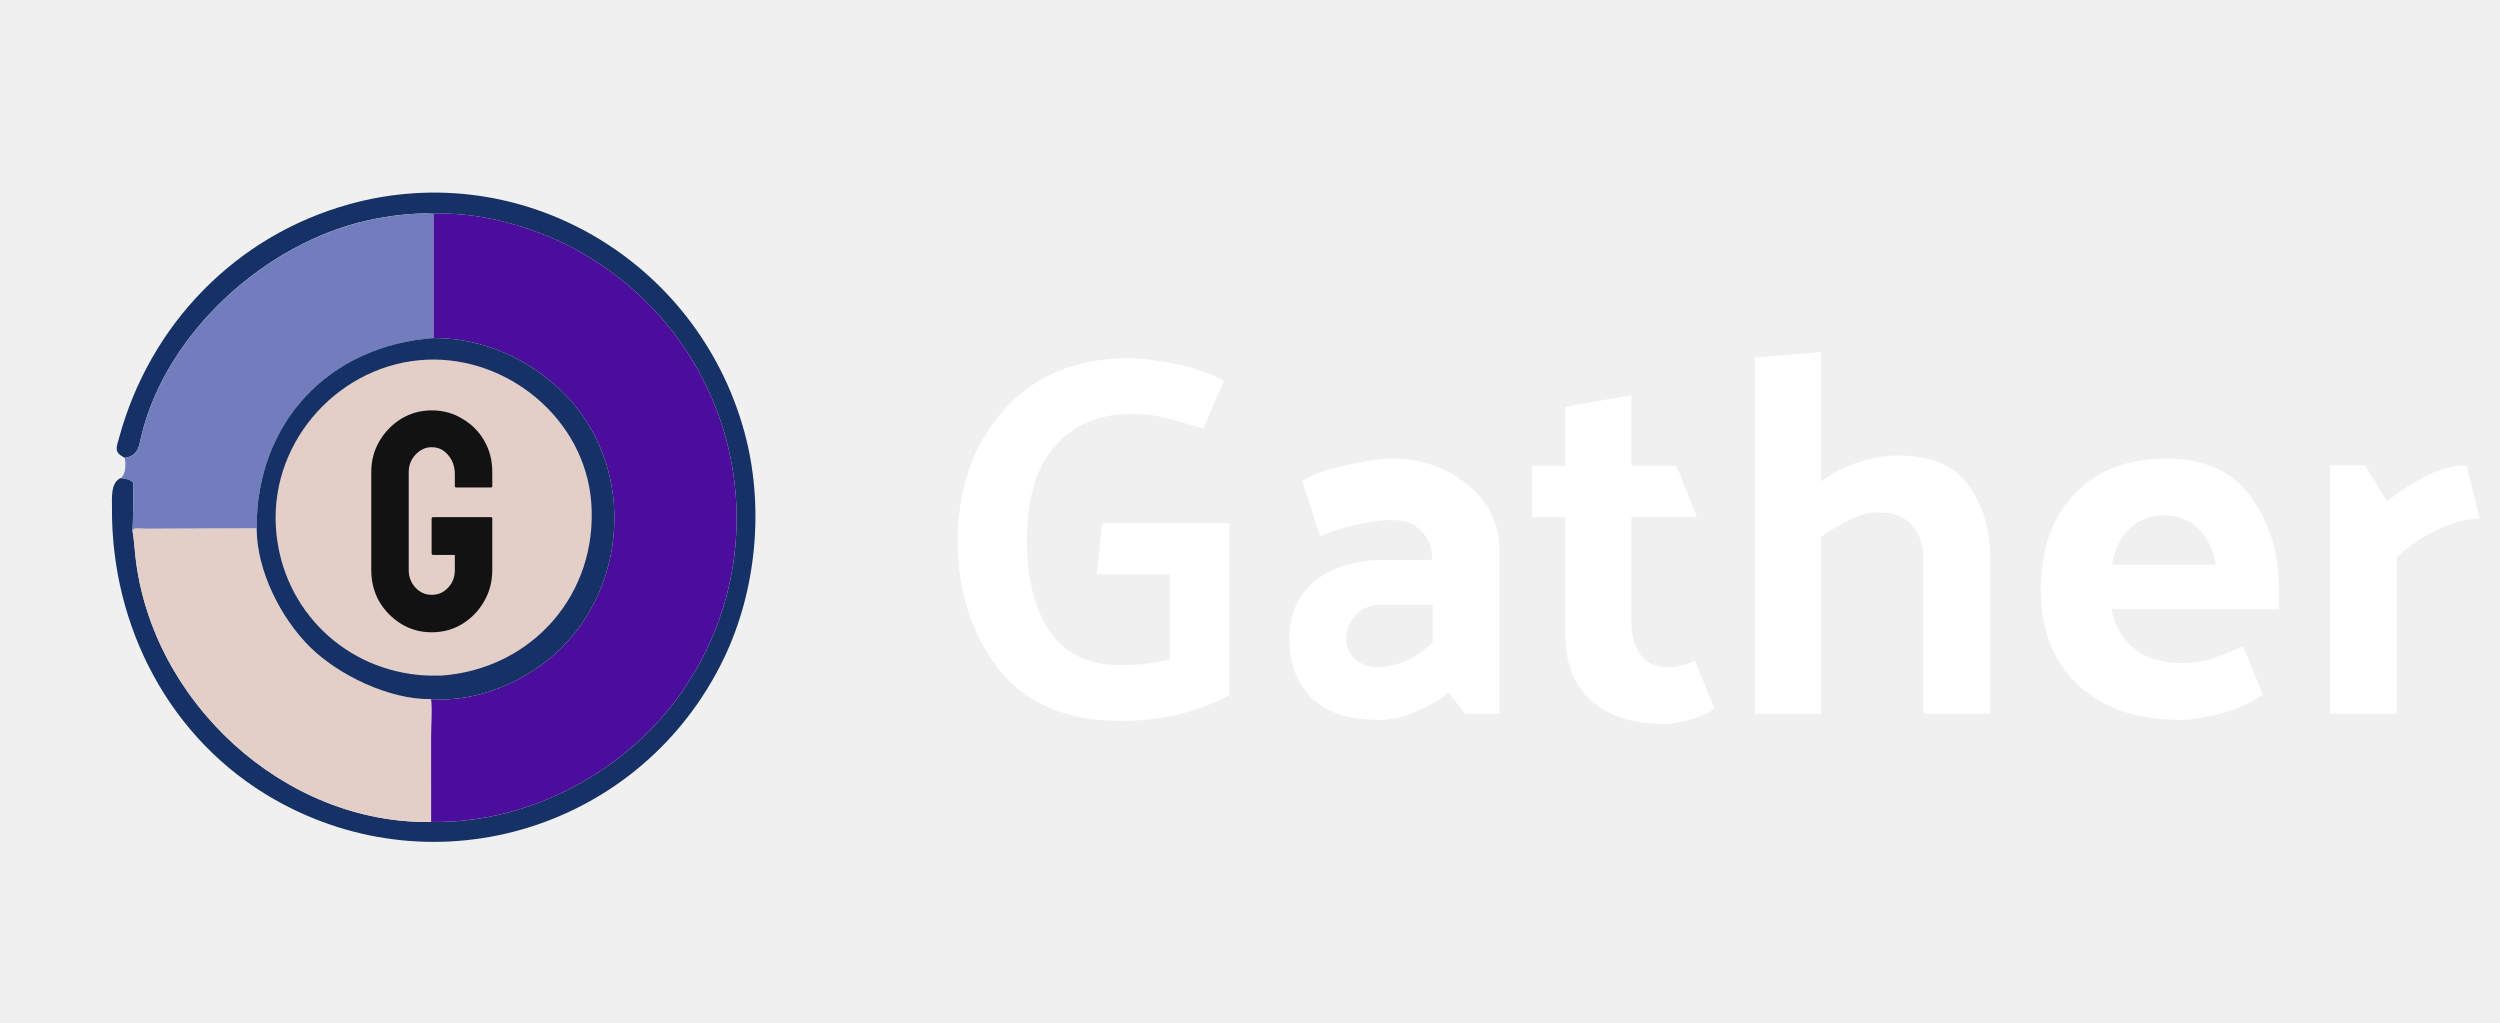
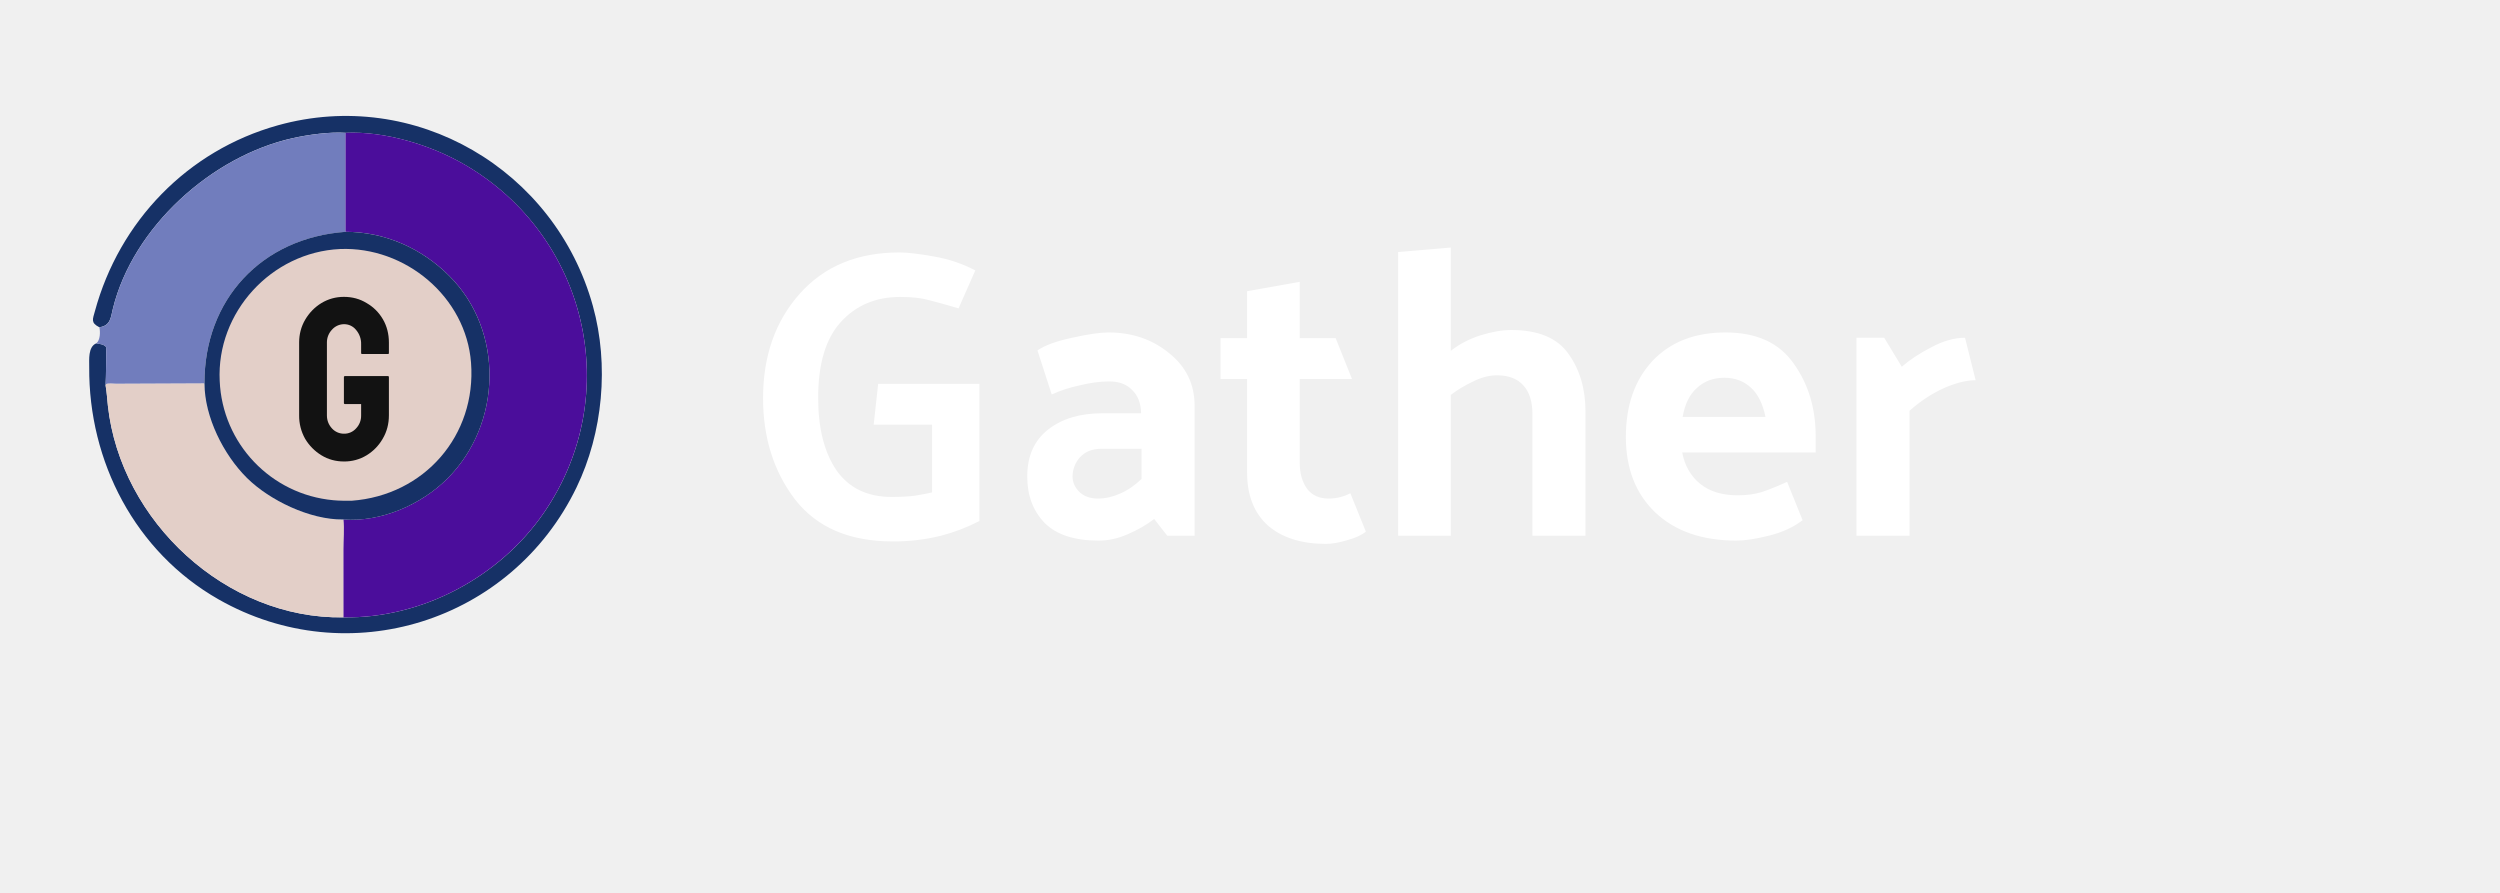
- <svg xmlns="http://www.w3.org/2000/svg" width="88" height="36" viewBox="0 0 105 39" fill="none">
-   <path d="M46.294 19.996H51.631V27.225C51.071 27.527 50.397 27.785 49.608 28C48.819 28.201 47.973 28.301 47.069 28.301C44.788 28.301 43.074 27.57 41.926 26.107C40.793 24.629 40.227 22.843 40.227 20.749C40.227 18.525 40.872 16.689 42.163 15.24C43.454 13.791 45.204 13.067 47.413 13.067C47.844 13.067 48.453 13.139 49.242 13.282C50.045 13.426 50.77 13.669 51.415 14.014L50.533 16.015C49.902 15.828 49.386 15.685 48.984 15.585C48.597 15.47 48.087 15.412 47.456 15.412C46.165 15.412 45.118 15.857 44.315 16.747C43.526 17.622 43.131 18.948 43.131 20.727C43.131 22.334 43.454 23.61 44.1 24.557C44.759 25.49 45.728 25.956 47.004 25.956C47.478 25.956 47.887 25.934 48.231 25.891C48.575 25.834 48.876 25.777 49.135 25.719V22.147H46.058L46.294 19.996ZM56.542 24.88C56.542 25.181 56.664 25.454 56.908 25.698C57.152 25.927 57.474 26.042 57.876 26.042C58.263 26.042 58.651 25.956 59.038 25.784C59.44 25.612 59.82 25.353 60.178 25.009V23.417H58.07C57.582 23.417 57.202 23.567 56.929 23.869C56.671 24.17 56.542 24.507 56.542 24.88ZM57.919 28.258C56.642 28.258 55.696 27.95 55.079 27.333C54.462 26.702 54.154 25.884 54.154 24.88C54.154 23.804 54.519 22.979 55.251 22.405C55.983 21.832 56.936 21.545 58.113 21.545H60.157C60.142 21.014 59.985 20.605 59.683 20.318C59.397 20.017 58.995 19.866 58.478 19.866C57.991 19.866 57.46 19.938 56.886 20.082C56.312 20.211 55.832 20.369 55.445 20.555L54.691 18.231C55.093 17.959 55.703 17.736 56.52 17.564C57.352 17.378 57.991 17.284 58.435 17.284C59.683 17.284 60.752 17.65 61.642 18.382C62.531 19.099 62.976 20.017 62.976 21.136V28H61.534L60.845 27.118C60.458 27.419 59.999 27.684 59.468 27.914C58.952 28.143 58.435 28.258 57.919 28.258ZM72.005 27.785C71.775 27.971 71.445 28.122 71.015 28.237C70.599 28.366 70.226 28.43 69.896 28.43C68.605 28.43 67.587 28.108 66.841 27.462C66.109 26.802 65.743 25.87 65.743 24.665V19.737H64.345V17.586H65.743V15.111L68.519 14.616V17.586H70.412L71.273 19.737H68.519V24.17C68.519 24.715 68.648 25.167 68.906 25.526C69.165 25.87 69.545 26.042 70.047 26.042C70.233 26.042 70.42 26.02 70.606 25.977C70.793 25.934 70.986 25.863 71.187 25.762L72.005 27.785ZM76.482 18.253C76.941 17.894 77.465 17.622 78.053 17.435C78.655 17.249 79.193 17.155 79.666 17.155C81.087 17.155 82.091 17.571 82.679 18.403C83.281 19.235 83.582 20.254 83.582 21.459V28H80.785V21.588C80.785 20.928 80.627 20.426 80.312 20.082C79.996 19.723 79.53 19.544 78.913 19.544C78.512 19.544 78.096 19.651 77.665 19.866C77.235 20.067 76.841 20.304 76.482 20.577V28H73.706V13.046L76.482 12.809V18.253ZM91.543 28.258C89.736 28.258 88.308 27.763 87.261 26.773C86.228 25.784 85.712 24.457 85.712 22.793C85.712 21.129 86.178 19.795 87.111 18.791C88.057 17.787 89.341 17.284 90.962 17.284C92.597 17.284 93.795 17.829 94.555 18.92C95.33 19.996 95.717 21.272 95.717 22.75V23.61H88.681C88.81 24.299 89.126 24.851 89.628 25.267C90.13 25.669 90.79 25.87 91.608 25.87C92.081 25.87 92.504 25.812 92.877 25.698C93.264 25.569 93.709 25.389 94.211 25.16L95.029 27.182C94.541 27.555 93.946 27.828 93.243 28C92.554 28.172 91.988 28.258 91.543 28.258ZM93.071 21.738C92.927 21.036 92.669 20.519 92.296 20.189C91.923 19.845 91.457 19.673 90.898 19.673C90.324 19.673 89.843 19.852 89.456 20.211C89.069 20.555 88.818 21.064 88.703 21.738H93.071ZM103.591 17.564L104.151 19.802C103.677 19.802 103.125 19.938 102.494 20.211C101.877 20.483 101.267 20.885 100.665 21.416V28H97.868V17.564H99.331L100.256 19.092C100.686 18.719 101.21 18.375 101.827 18.059C102.443 17.729 103.032 17.564 103.591 17.564Z" fill="white" />
-   <path d="M5.239 17.252L5.22 17.242C4.775 17.007 4.888 16.828 5.004 16.402C6.291 11.672 9.88 7.934 14.65 6.605C21.878 4.591 29.262 8.934 31.255 16.131C32.115 19.238 31.79 22.808 30.39 25.702C26.967 32.777 18.369 35.495 11.521 31.596C7.131 29.097 4.665 24.332 4.703 19.347C4.706 18.961 4.635 18.284 5.074 18.1C5.224 18.121 5.508 18.153 5.593 18.297C5.608 18.322 5.591 19.937 5.566 20.318C5.63 20.671 5.647 21.032 5.687 21.388C6.359 27.488 11.93 32.646 18.107 32.545C22.229 32.614 26.33 30.433 28.665 27.043C32.96 20.808 30.951 12.416 24.486 8.672C22.701 7.638 20.289 6.908 18.216 7.001C17.387 6.944 16.265 7.097 15.444 7.279C11.163 8.228 7.012 11.965 5.951 16.272C5.837 16.736 5.833 17.166 5.239 17.252Z" fill="#163166" />
-   <path d="M5.566 20.317L5.59 20.245C5.718 20.176 5.977 20.222 6.122 20.222L10.725 20.201C10.754 20.201 10.756 20.207 10.779 20.223C10.782 21.968 11.775 23.965 13.02 25.198C14.211 26.377 16.346 27.405 18.077 27.386L18.108 27.385C18.16 27.889 18.107 28.447 18.107 28.961L18.108 32.544C11.93 32.646 6.359 27.488 5.687 21.387C5.648 21.031 5.63 20.67 5.566 20.317Z" fill="#E3CFC8" />
-   <path d="M5.239 17.255C5.833 17.17 5.838 16.74 5.952 16.276C7.013 11.969 11.164 8.231 15.445 7.282C16.266 7.1 17.387 6.947 18.217 7.004V12.225C13.794 12.542 10.755 15.797 10.78 20.227C10.756 20.212 10.754 20.205 10.725 20.206L6.122 20.226C5.978 20.226 5.718 20.18 5.591 20.249L5.567 20.322C5.592 19.941 5.608 18.325 5.594 18.301C5.509 18.157 5.225 18.125 5.075 18.104C5.289 17.934 5.291 17.498 5.239 17.255Z" fill="#717DBD" />
-   <path d="M18.216 7C20.289 6.908 22.701 7.638 24.486 8.672C30.951 12.416 32.96 20.808 28.665 27.043C26.33 30.432 22.229 32.614 18.107 32.544L18.106 28.961C18.106 28.447 18.16 27.889 18.107 27.385C20.08 27.536 22.199 26.61 23.581 25.233C26.463 22.361 26.591 17.448 23.683 14.544C22.226 13.089 20.285 12.22 18.216 12.221V7Z" fill="#4B0D9B" />
-   <path d="M18.217 12.221C20.285 12.22 22.226 13.089 23.684 14.544C26.592 17.448 26.463 22.361 23.582 25.233C22.2 26.61 20.08 27.536 18.108 27.385L18.077 27.386C16.346 27.405 14.211 26.377 13.021 25.198C11.775 23.965 10.782 21.968 10.78 20.223C10.754 15.793 13.794 12.538 18.217 12.221Z" fill="#163166" />
-   <path d="M17.925 13.129C21.362 12.986 24.572 15.649 24.833 19.13C25.12 22.957 22.367 26.114 18.541 26.398C18.219 26.399 17.897 26.403 17.576 26.371C14.231 26.039 11.744 23.386 11.582 20.075C11.405 16.469 14.305 13.296 17.925 13.129Z" fill="#E3CFC8" />
-   <path d="M18.128 24.579C17.66 24.579 17.235 24.462 16.854 24.228C16.473 23.994 16.165 23.682 15.931 23.292C15.706 22.894 15.593 22.452 15.593 21.966V17.845C15.593 17.377 15.706 16.948 15.931 16.558C16.165 16.16 16.473 15.843 16.854 15.609C17.244 15.375 17.669 15.258 18.128 15.258C18.605 15.258 19.034 15.375 19.415 15.609C19.805 15.835 20.113 16.142 20.338 16.532C20.563 16.922 20.676 17.36 20.676 17.845V18.443C20.676 18.478 20.654 18.495 20.611 18.495H19.155C19.12 18.495 19.103 18.478 19.103 18.443V17.949C19.103 17.62 19.008 17.347 18.817 17.13C18.635 16.914 18.405 16.805 18.128 16.805C17.877 16.805 17.651 16.909 17.452 17.117C17.261 17.325 17.166 17.568 17.166 17.845V21.966C17.166 22.252 17.261 22.499 17.452 22.707C17.642 22.907 17.868 23.006 18.128 23.006C18.405 23.006 18.635 22.907 18.817 22.707C19.008 22.508 19.103 22.261 19.103 21.966V21.329H18.193C18.149 21.329 18.128 21.308 18.128 21.264V19.808C18.128 19.765 18.149 19.743 18.193 19.743H20.624C20.659 19.743 20.676 19.765 20.676 19.808V21.966C20.676 22.452 20.559 22.894 20.325 23.292C20.099 23.682 19.796 23.994 19.415 24.228C19.034 24.462 18.605 24.579 18.128 24.579Z" fill="#121212" />
+ <svg xmlns="http://www.w3.org/2000/svg" width="98" height="35" fill="none">
+   <path d="M34.424 15.048h3.968v5.376a7.15 7.15 0 0 1-1.504.576 7.635 7.635 0 0 1-1.888.224c-1.696 0-2.97-.544-3.824-1.632-.843-1.099-1.264-2.427-1.264-3.984 0-1.653.48-3.019 1.44-4.096s2.261-1.616 3.904-1.616c.32 0 .773.053 1.36.16a5.446 5.446 0 0 1 1.616.544l-.656 1.488c-.47-.139-.853-.245-1.152-.32-.288-.085-.667-.128-1.136-.128-.96 0-1.739.33-2.336.992-.587.65-.88 1.637-.88 2.96 0 1.195.24 2.144.72 2.848.49.693 1.21 1.04 2.16 1.04.352 0 .656-.016.912-.048.256-.043.48-.085.672-.128v-2.656h-2.288l.176-1.6Zm7.62 3.632c0 .224.09.427.272.608.181.17.421.256.72.256.288 0 .576-.064.864-.192.299-.128.581-.32.848-.576v-1.184H43.18c-.363 0-.645.112-.848.336a1.127 1.127 0 0 0-.288.752Zm1.024 2.512c-.95 0-1.653-.23-2.112-.688-.459-.47-.688-1.077-.688-1.824 0-.8.272-1.413.816-1.84.544-.427 1.253-.64 2.128-.64h1.52c-.01-.395-.128-.699-.352-.912-.213-.224-.512-.336-.896-.336-.363 0-.757.053-1.184.16a5.046 5.046 0 0 0-1.072.352l-.56-1.728c.299-.203.752-.368 1.36-.496.619-.139 1.093-.208 1.424-.208.928 0 1.723.272 2.384.816.661.533.992 1.216.992 2.048V21h-1.072l-.512-.656c-.288.224-.63.421-1.024.592-.384.17-.768.256-1.152.256Zm10.474-.352c-.17.139-.416.25-.736.336-.31.096-.587.144-.832.144-.96 0-1.717-.24-2.272-.72-.544-.49-.816-1.184-.816-2.08v-3.664h-1.04v-1.6h1.04v-1.84l2.064-.368v2.208h1.408l.64 1.6H50.95v3.296c0 .405.096.741.288 1.008.192.256.475.384.848.384a1.845 1.845 0 0 0 .848-.208l.608 1.504Zm3.33-7.088c.34-.267.73-.47 1.167-.608.448-.139.848-.208 1.2-.208 1.056 0 1.803.31 2.24.928.448.619.672 1.376.672 2.272V21h-2.08v-4.768c0-.49-.117-.864-.352-1.12-.235-.267-.581-.4-1.04-.4-.299 0-.608.08-.928.24-.32.15-.613.325-.88.528V21h-2.064V9.88l2.064-.176v4.048Zm11.198 7.44c-1.343 0-2.405-.368-3.183-1.104-.769-.736-1.153-1.723-1.153-2.96 0-1.237.347-2.23 1.04-2.976.704-.747 1.66-1.12 2.864-1.12 1.216 0 2.107.405 2.672 1.216.576.8.864 1.75.864 2.848v.64h-5.232c.097.512.331.923.705 1.232.373.299.863.448 1.471.448.353 0 .667-.043.945-.128.287-.096.618-.23.992-.4l.607 1.504c-.362.277-.805.48-1.328.608-.511.128-.933.192-1.264.192Zm1.137-4.848c-.107-.523-.3-.907-.576-1.152-.278-.256-.624-.384-1.04-.384-.427 0-.784.133-1.072.4-.288.256-.475.635-.56 1.136h3.248Zm7.822-3.104.416 1.664c-.352 0-.762.101-1.232.304a5.34 5.34 0 0 0-1.36.896V21h-2.08v-7.76h1.088l.688 1.136c.32-.277.71-.533 1.168-.768.459-.245.896-.368 1.312-.368Z" fill="#fff" />
+   <path d="m3.895 12.829-.013-.007c-.332-.175-.247-.308-.161-.625.957-3.517 3.626-6.296 7.173-7.285 5.374-1.498 10.865 1.732 12.347 7.083.64 2.31.397 4.966-.644 7.117-2.545 5.261-8.938 7.282-14.03 4.383-3.265-1.858-5.098-5.401-5.07-9.108.002-.287-.05-.79.276-.928.112.016.323.04.386.147.011.018-.001 1.22-.02 1.503.048.262.06.53.09.795.5 4.537 4.642 8.372 9.235 8.297 3.065.051 6.115-1.571 7.851-4.091 3.194-4.637 1.7-10.877-3.107-13.66-1.328-.77-3.121-1.313-4.662-1.244-.617-.042-1.451.072-2.062.207-3.183.706-6.27 3.485-7.059 6.687-.085.345-.088.665-.53.729Z" fill="#163166" />
+   <path d="m4.14 15.108.017-.054c.095-.052.288-.017.395-.017l3.423-.016c.021 0 .023.005.04.016.002 1.298.741 2.783 1.667 3.7.885.877 2.473 1.641 3.76 1.627h.023c.039.374-.001.789-.001 1.171V24.2c-4.593.075-8.735-3.76-9.235-8.297-.03-.264-.042-.533-.09-.795Z" fill="#E3CFC8" />
+   <path d="M3.896 12.83c.442-.063.445-.382.53-.728C5.214 8.9 8.3 6.121 11.484 5.415c.61-.135 1.445-.25 2.062-.207V9.09c-3.289.236-5.55 2.656-5.53 5.95-.018-.01-.02-.016-.04-.015l-3.424.015c-.107 0-.3-.034-.395.017l-.018.054c.019-.283.031-1.485.02-1.503-.063-.107-.274-.13-.386-.147.16-.126.161-.45.123-.63Z" fill="#717DBD" />
+   <path d="M13.546 5.205c1.54-.069 3.334.474 4.662 1.243 4.807 2.784 6.3 9.024 3.107 13.66-1.736 2.52-4.786 4.143-7.85 4.092l-.001-2.665c0-.382.04-.797 0-1.172 1.467.112 3.043-.576 4.07-1.6 2.144-2.136 2.24-5.789.077-7.948-1.084-1.082-2.527-1.728-4.066-1.728V5.205Z" fill="#4B0D9B" />
+   <path d="M13.546 9.088c1.538 0 2.981.645 4.065 1.728 2.163 2.159 2.067 5.812-.076 7.947-1.027 1.024-2.603 1.713-4.07 1.601h-.023c-1.287.015-2.875-.75-3.76-1.626-.926-.917-1.664-2.402-1.666-3.7-.019-3.294 2.242-5.714 5.53-5.95Z" fill="#163166" />
+   <path d="M13.329 9.762c2.556-.106 4.942 1.874 5.136 4.462.214 2.847-1.833 5.194-4.678 5.405-.24 0-.48.003-.717-.02a4.905 4.905 0 0 1-4.458-4.682c-.131-2.681 2.025-5.04 4.716-5.165Z" fill="#E3CFC8" />
+   <path d="M13.481 18.09c-.324 0-.618-.081-.882-.243a1.887 1.887 0 0 1-.639-.648 1.833 1.833 0 0 1-.234-.918v-2.853c0-.324.078-.621.234-.891.162-.276.375-.495.64-.657.27-.162.563-.243.881-.243.33 0 .627.081.891.243.27.156.483.369.64.639.155.27.233.573.233.909v.414c0 .024-.015.036-.045.036h-1.008c-.024 0-.036-.012-.036-.036V13.5a.827.827 0 0 0-.198-.567.597.597 0 0 0-.477-.225.634.634 0 0 0-.468.216.722.722 0 0 0-.198.504v2.853c0 .198.066.369.198.513a.627.627 0 0 0 .468.207.618.618 0 0 0 .477-.207.713.713 0 0 0 .198-.513v-.441h-.63c-.03 0-.045-.015-.045-.045v-1.008c0-.03.015-.045.045-.045h1.683c.024 0 .036.015.036.045v1.494c0 .336-.08.642-.243.918-.156.27-.366.486-.63.648a1.67 1.67 0 0 1-.89.243Z" fill="#121212" />
</svg>
